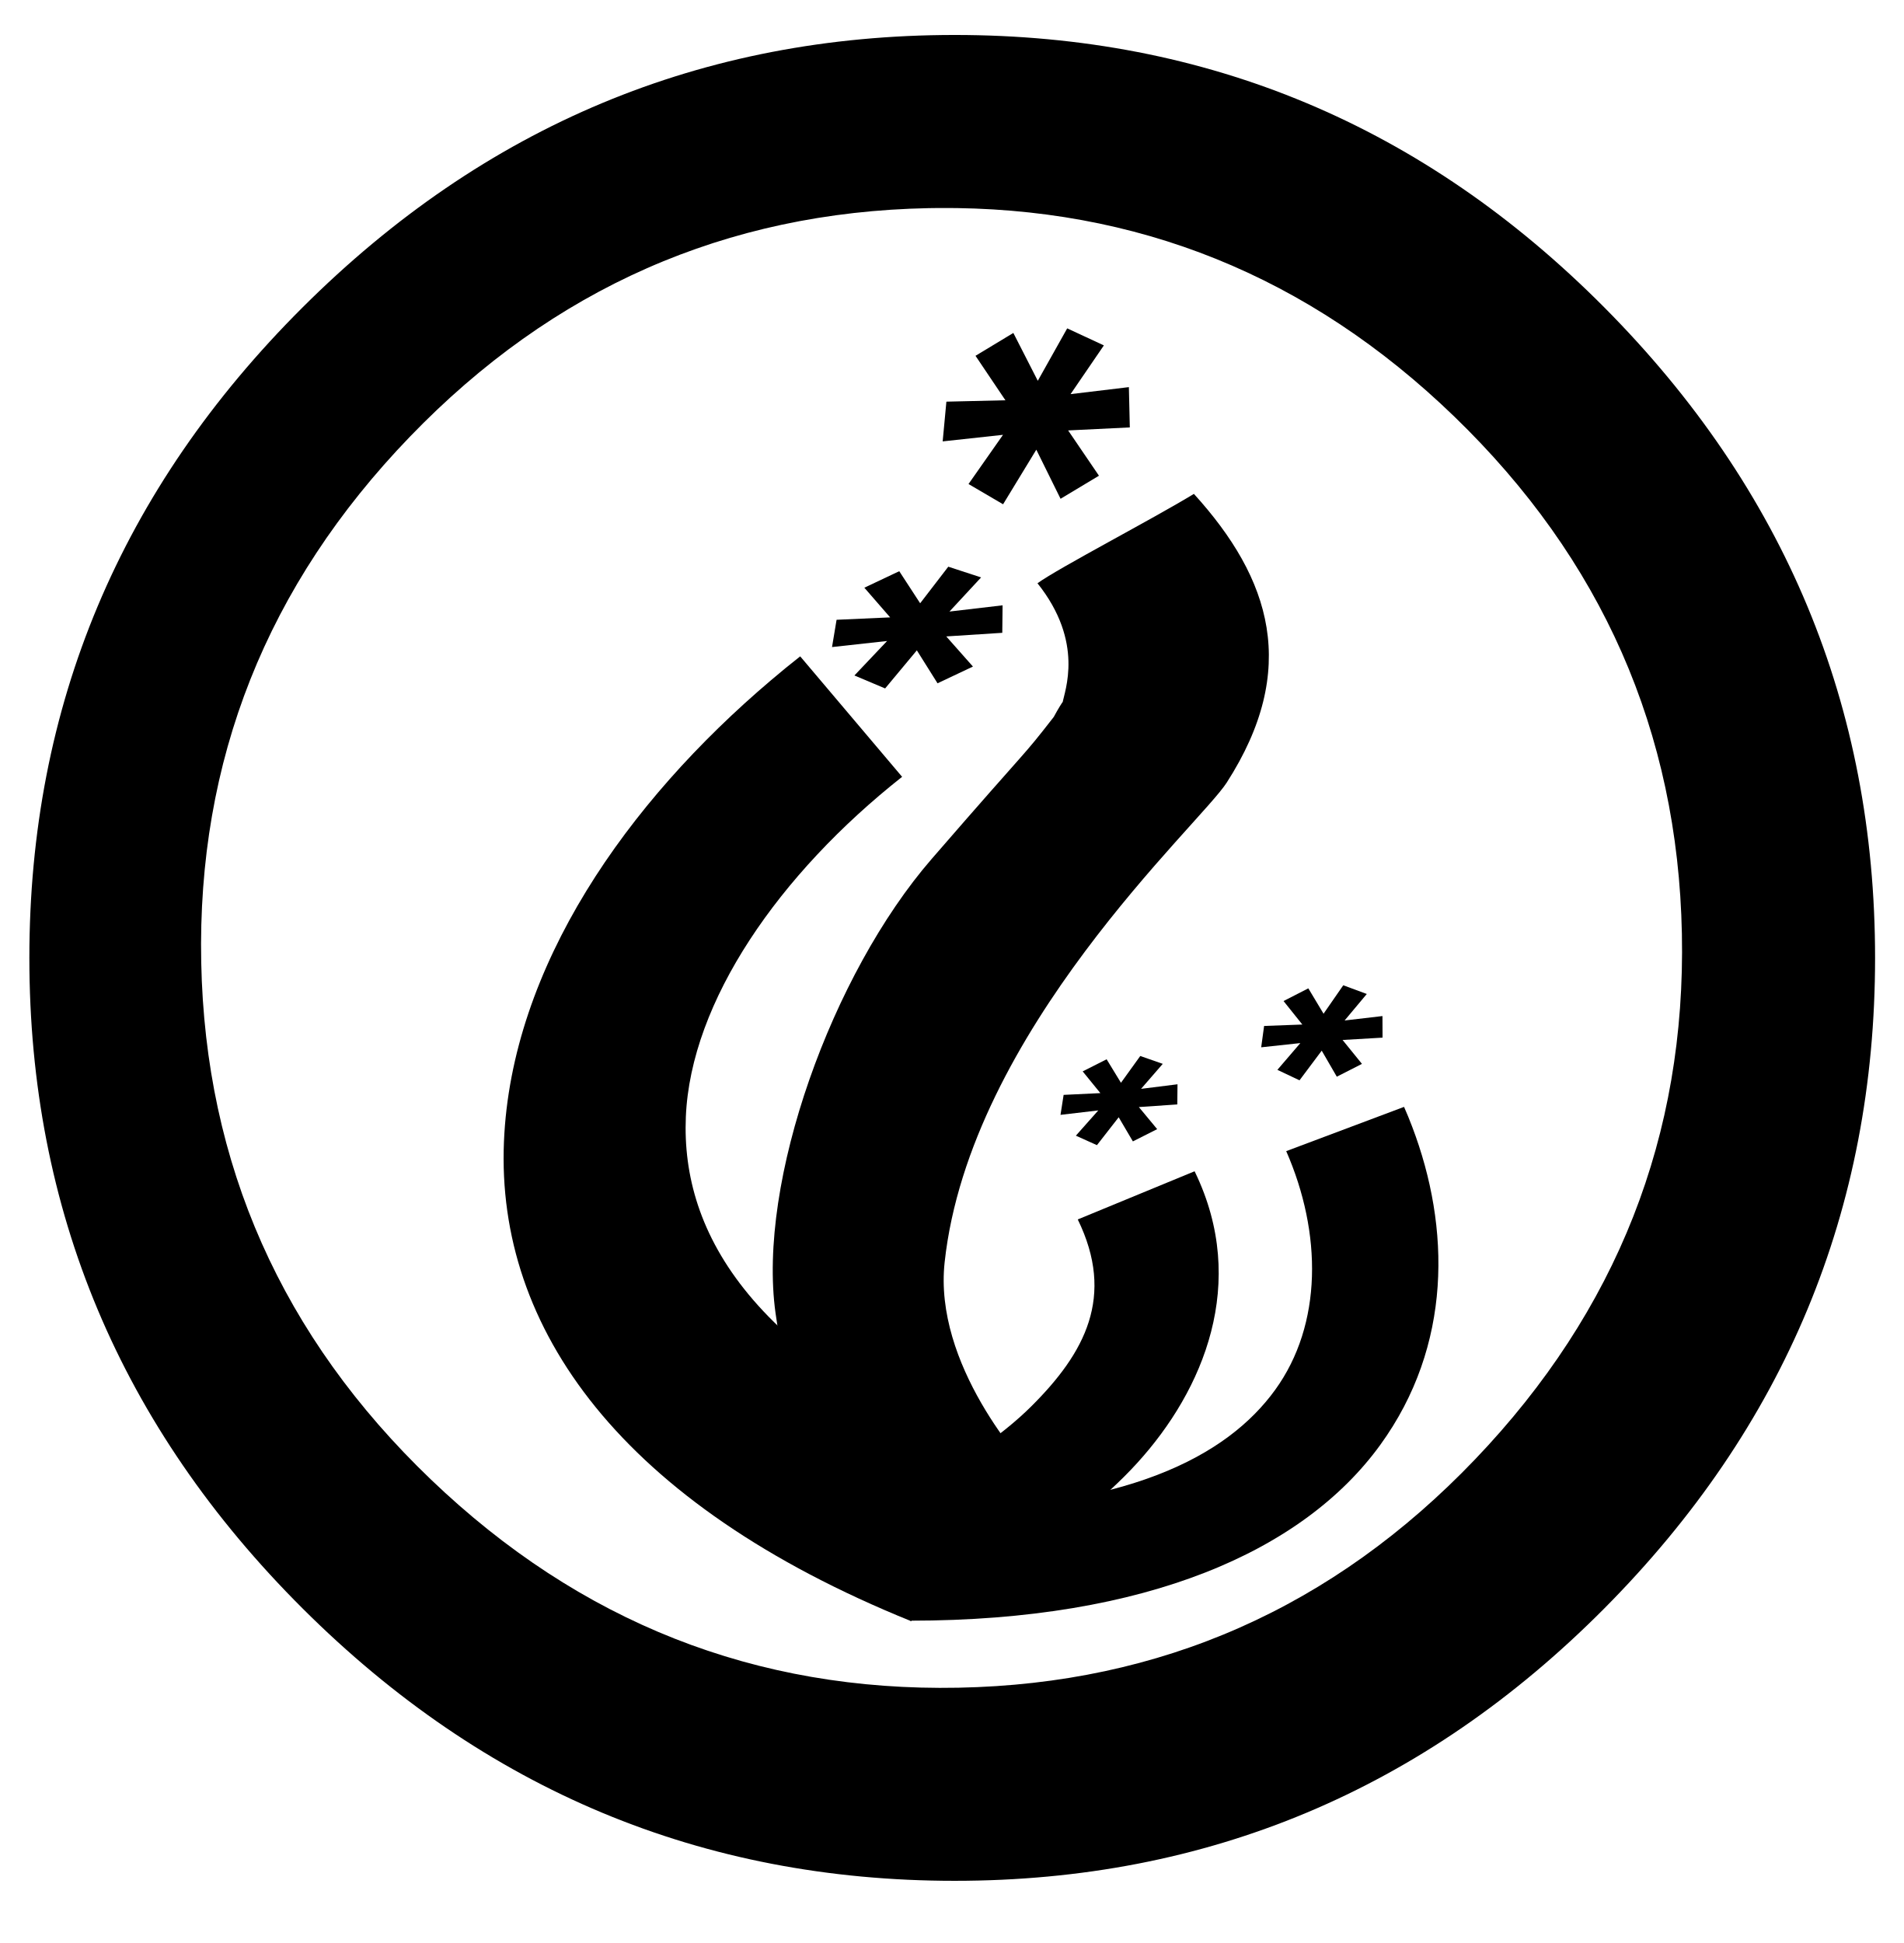
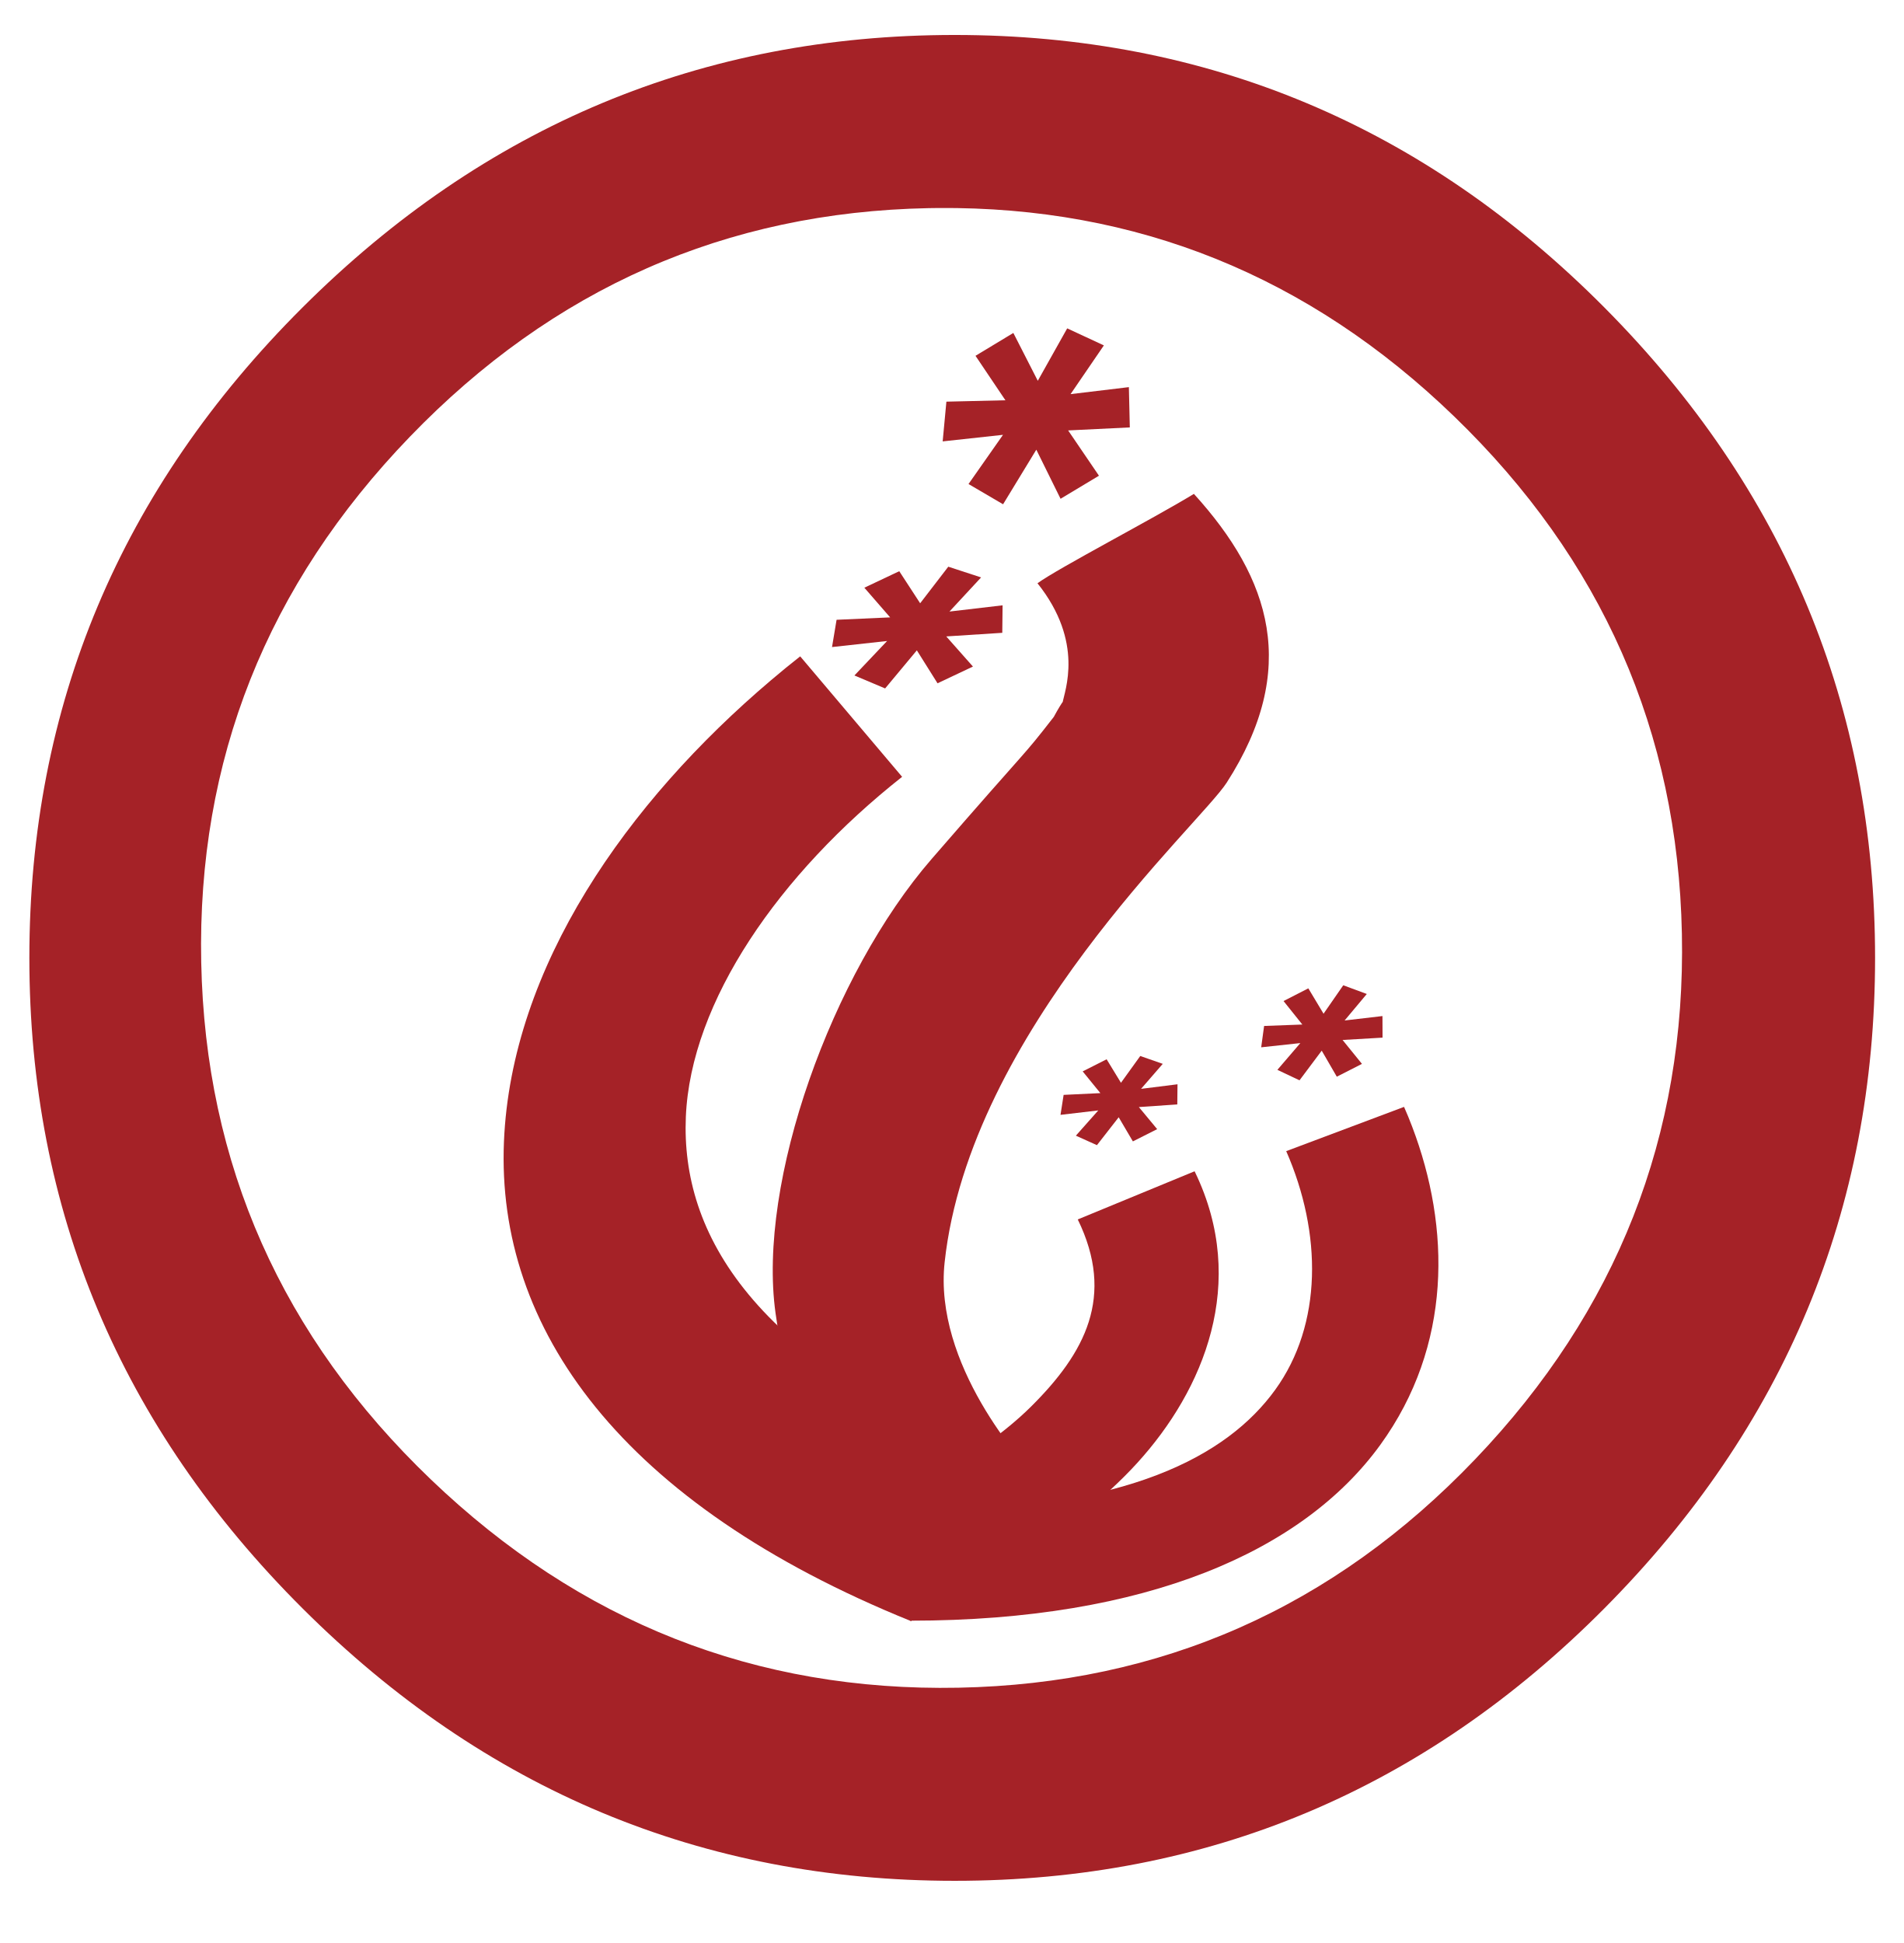
<svg xmlns="http://www.w3.org/2000/svg" height="1000" width="980" id="svg3905" version="1.1">
  <defs id="defs3911" />
  <g id="g4811" transform="matrix(0.8435877,0,0,0.8680142,72.22133,53.5333)" style="fill:#ffa880;fill-opacity:1">
-     <path id="path3941" d="m 496.863,-40.94 c -154.155,0 -286.77,53.86 -397.882,161.559 -111.112,107.699 -166.678,236.247 -166.678,385.667 0,149.42 55.566,278.005 166.678,385.704 111.112,107.699 243.727,161.522 397.882,161.522 154.155,0 286.283,-53.823 396.394,-161.522 110.111,-107.699 165.189,-236.284 165.189,-385.704 0,-149.42 -55.079,-277.968 -165.189,-385.667 C 783.146,12.92 651.018,-40.94 496.863,-40.94 z M 486.713,61.665 c 121.216,-0.966 226.204,40.245 314.925,123.578 90.129,84.655 136.442,186.86 138.936,306.629 2.494,119.769 -39.543,223.632 -126.077,311.631 C 727.963,891.502 622.893,936.672 499.229,939.012 375.565,941.353 268.254,900.223 177.321,815.583 86.389,730.943 39.658,628.723 37.164,508.954 34.67,389.185 77.125,285.3 164.462,197.285 251.799,109.271 357.287,64.079 480.951,61.739 c 1.932,-0.036 3.838,-0.059 5.762,-0.074 z" style="fill:#000000;fill-opacity:1" />
-     <g id="g4065" transform="matrix(1.385418,0,0,1.323926,-162.6673,-114.8207)">
-       <path id="path3004" d="m 401.553,339.368 c -2.144,1.783 -4.265,3.591 -6.381,5.416 -63.478,54.762 -114.393,128.334 -117.615,206.664 -3.437,83.551 51.47,162.121 179.353,214.747 l 42.756,-70.547 C 386.235,648.969 355.535,592.138 357.665,540.361 359.795,488.584 398.833,431.47 452.911,388.048 l -44.881,-53.949 c -2.167,1.74 -4.333,3.485 -6.477,5.268 z" style="font-size:1400.745px;font-style:oblique;font-variant:normal;font-weight:600;font-stretch:normal;line-height:125%;letter-spacing:0px;word-spacing:0px;fill:#000000;fill-opacity:1;stroke:none;font-family:URW Gothic L;-inkscape-font-specification:URW Gothic L Semi-Bold Oblique" />
-       <path id="path3000" d="m 465.908,424.844 c -43.933,51.541 -76.859,144.512 -68.736,203.429 8.664,62.845 35.183,109.828 59.528,133.933 l 56.987,-58.704 c -8.206,-8.125 -46.908,-52.528 -42.051,-98.026 11.057,-103.573 112.359,-196.048 124.215,-214.811 32.118,-50.829 19.534,-91.298 -14.441,-129.336 -17.67,10.994 -59.727,33.254 -68.882,40.029 20.793,26.506 11.877,48.317 11.018,53.658 -4.731,29.444 11.523,-22.725 -3.839,6.194 -14.965,19.565 -8.378,10.348 -53.799,63.634 z" style="font-size:1400.745px;font-style:oblique;font-variant:normal;font-weight:600;font-stretch:normal;line-height:125%;letter-spacing:0px;word-spacing:0px;fill:#000000;fill-opacity:1;stroke:none;font-family:URW Gothic L;-inkscape-font-specification:URW Gothic L Semi-Bold Oblique" />
-       <path id="path3006-6" d="m 574.192,525.745 -0.092,9.022 -16.924,1.181 8.062,9.887 -10.698,5.488 -6.248,-10.81 -9.583,12.496 -9.277,-4.252 9.871,-11.309 -16.637,1.988 1.375,-8.947 16.184,-0.787 -7.793,-9.734 10.546,-5.418 6.313,10.522 8.497,-11.996 9.912,3.515 -9.557,11.198 16.048,-2.044 z" style="font-size:1400.745px;font-style:oblique;font-variant:normal;font-weight:600;font-stretch:normal;line-height:125%;letter-spacing:0px;word-spacing:0px;fill:#000000;fill-opacity:1;stroke:none;font-family:URW Gothic L;-inkscape-font-specification:URW Gothic L Semi-Bold Oblique" />
-       <path id="path3004-6" d="m 675.821,540.298 c 0.599,1.488 1.173,2.986 1.736,4.491 16.888,45.173 17.651,97.964 -14.063,142.454 -33.828,47.456 -102.731,78.723 -207.005,78.731 l 3.138,-49.227 c 92.49,-0.007 136.577,-24.695 157.54,-54.103 20.964,-29.408 20.681,-70.279 4.902,-106.958 l 51.891,-19.819 c 0.632,1.469 1.262,2.942 1.861,4.431 z" style="font-size:1400.745px;font-style:oblique;font-variant:normal;font-weight:600;font-stretch:normal;line-height:125%;letter-spacing:0px;word-spacing:0px;fill:#000000;fill-opacity:1;stroke:none;font-family:URW Gothic L;-inkscape-font-specification:URW Gothic L Semi-Bold Oblique" />
-       <path id="path3002-0" d="m 664.454,495.188 0.042,9.668 -17.605,1.042 8.535,10.711 -11.077,5.738 -6.642,-11.661 -9.783,13.277 -9.744,-4.681 10.111,-11.989 -17.243,1.889 1.283,-9.559 16.839,-0.639 -8.281,-10.52 10.92,-5.682 6.702,11.359 8.682,-12.739 10.362,3.901 -9.77,11.868 16.669,-1.983 z" style="font-size:1400.745px;font-style:oblique;font-variant:normal;font-weight:600;font-stretch:normal;line-height:125%;letter-spacing:0px;word-spacing:0px;fill:#000000;fill-opacity:1;stroke:none;font-family:URW Gothic L;-inkscape-font-specification:URW Gothic L Semi-Bold Oblique" />
-       <path id="path3000-4" d="m 585.885,574.541 c 18.095,49.07 -4.506,95.881 -35.157,126.888 -32.695,33.074 -70.775,52.782 -97.619,60.205 l -13.742,-47.192 c 9.049,-2.502 46.753,-20.507 70.415,-44.444 23.662,-23.937 37.055,-49.194 20.483,-83.722 l 51.455,-21.576 c 1.578,3.287 2.959,6.57 4.165,9.841 z" style="font-size:1400.745px;font-style:oblique;font-variant:normal;font-weight:600;font-stretch:normal;line-height:125%;letter-spacing:0px;word-spacing:0px;fill:#000000;fill-opacity:1;stroke:none;font-family:URW Gothic L;-inkscape-font-specification:URW Gothic L Semi-Bold Oblique" />
-       <path style="font-size:1400.745px;font-style:oblique;font-variant:normal;font-weight:600;font-stretch:normal;line-height:125%;letter-spacing:0px;word-spacing:0px;fill:#000000;fill-opacity:1;stroke:none;font-family:URW Gothic L;-inkscape-font-specification:URW Gothic L Semi-Bold Oblique" d="m 497.157,311.238 -0.135,12.317 -24.672,1.613 11.752,13.498 -15.595,7.493 -9.107,-14.758 -13.97,17.061 -13.524,-5.805 14.39,-15.44 -24.253,2.715 2.004,-12.215 23.593,-1.075 -11.361,-13.29 15.374,-7.397 9.203,14.366 12.387,-16.378 14.449,4.799 -13.932,15.289 23.394,-2.791 z" id="path3006-6-5" />
-       <path style="font-size:1400.745px;font-style:oblique;font-variant:normal;font-weight:600;font-stretch:normal;line-height:125%;letter-spacing:0px;word-spacing:0px;fill:#000000;fill-opacity:1;stroke:none;font-family:URW Gothic L;-inkscape-font-specification:URW Gothic L Semi-Bold Oblique" d="m 552.776,213.518 0.413,18.046 -27.161,1.348 13.57,20.281 -16.906,10.334 -10.68,-21.991 -14.637,24.45 -15.222,-9.068 15.189,-22.034 -26.57,2.941 1.639,-17.798 25.992,-0.621 -13.171,-19.915 16.666,-10.235 10.762,21.429 12.956,-23.483 16.148,7.632 -14.668,21.821 25.68,-3.136 z" id="path3002-0-2" />
+     <path id="path3941" d="m 496.863,-40.94 c -154.155,0 -286.77,53.86 -397.882,161.559 -111.112,107.699 -166.678,236.247 -166.678,385.667 0,149.42 55.566,278.005 166.678,385.704 111.112,107.699 243.727,161.522 397.882,161.522 154.155,0 286.283,-53.823 396.394,-161.522 110.111,-107.699 165.189,-236.284 165.189,-385.704 0,-149.42 -55.079,-277.968 -165.189,-385.667 C 783.146,12.92 651.018,-40.94 496.863,-40.94 z M 486.713,61.665 c 121.216,-0.966 226.204,40.245 314.925,123.578 90.129,84.655 136.442,186.86 138.936,306.629 2.494,119.769 -39.543,223.632 -126.077,311.631 C 727.963,891.502 622.893,936.672 499.229,939.012 375.565,941.353 268.254,900.223 177.321,815.583 86.389,730.943 39.658,628.723 37.164,508.954 34.67,389.185 77.125,285.3 164.462,197.285 251.799,109.271 357.287,64.079 480.951,61.739 c 1.932,-0.036 3.838,-0.059 5.762,-0.074 z" style="fill:#a52227;fill-opacity:1" />
+     <g id="g4065" transform="matrix(1.385418,0,0,1.323926,-162.6673,-114.8207)" style="fill:#a52227;fill-opacity:1">
+       <path id="path3004" d="m 401.553,339.368 c -2.144,1.783 -4.265,3.591 -6.381,5.416 -63.478,54.762 -114.393,128.334 -117.615,206.664 -3.437,83.551 51.47,162.121 179.353,214.747 l 42.756,-70.547 C 386.235,648.969 355.535,592.138 357.665,540.361 359.795,488.584 398.833,431.47 452.911,388.048 l -44.881,-53.949 c -2.167,1.74 -4.333,3.485 -6.477,5.268 z" style="font-size:1400.745px;font-style:oblique;font-variant:normal;font-weight:600;font-stretch:normal;line-height:125%;letter-spacing:0px;word-spacing:0px;fill:#a52227;fill-opacity:1;stroke:none;font-family:URW Gothic L;-inkscape-font-specification:URW Gothic L Semi-Bold Oblique" />
+       <path id="path3000" d="m 465.908,424.844 c -43.933,51.541 -76.859,144.512 -68.736,203.429 8.664,62.845 35.183,109.828 59.528,133.933 l 56.987,-58.704 c -8.206,-8.125 -46.908,-52.528 -42.051,-98.026 11.057,-103.573 112.359,-196.048 124.215,-214.811 32.118,-50.829 19.534,-91.298 -14.441,-129.336 -17.67,10.994 -59.727,33.254 -68.882,40.029 20.793,26.506 11.877,48.317 11.018,53.658 -4.731,29.444 11.523,-22.725 -3.839,6.194 -14.965,19.565 -8.378,10.348 -53.799,63.634 z" style="font-size:1400.745px;font-style:oblique;font-variant:normal;font-weight:600;font-stretch:normal;line-height:125%;letter-spacing:0px;word-spacing:0px;fill:#a52227;fill-opacity:1;stroke:none;font-family:URW Gothic L;-inkscape-font-specification:URW Gothic L Semi-Bold Oblique" />
+       <path id="path3006-6" d="m 574.192,525.745 -0.092,9.022 -16.924,1.181 8.062,9.887 -10.698,5.488 -6.248,-10.81 -9.583,12.496 -9.277,-4.252 9.871,-11.309 -16.637,1.988 1.375,-8.947 16.184,-0.787 -7.793,-9.734 10.546,-5.418 6.313,10.522 8.497,-11.996 9.912,3.515 -9.557,11.198 16.048,-2.044 z" style="font-size:1400.745px;font-style:oblique;font-variant:normal;font-weight:600;font-stretch:normal;line-height:125%;letter-spacing:0px;word-spacing:0px;fill:#a52227;fill-opacity:1;stroke:none;font-family:URW Gothic L;-inkscape-font-specification:URW Gothic L Semi-Bold Oblique" />
+       <path id="path3004-6" d="m 675.821,540.298 c 0.599,1.488 1.173,2.986 1.736,4.491 16.888,45.173 17.651,97.964 -14.063,142.454 -33.828,47.456 -102.731,78.723 -207.005,78.731 l 3.138,-49.227 c 92.49,-0.007 136.577,-24.695 157.54,-54.103 20.964,-29.408 20.681,-70.279 4.902,-106.958 l 51.891,-19.819 c 0.632,1.469 1.262,2.942 1.861,4.431 z" style="font-size:1400.745px;font-style:oblique;font-variant:normal;font-weight:600;font-stretch:normal;line-height:125%;letter-spacing:0px;word-spacing:0px;fill:#a52227;fill-opacity:1;stroke:none;font-family:URW Gothic L;-inkscape-font-specification:URW Gothic L Semi-Bold Oblique" />
+       <path id="path3002-0" d="m 664.454,495.188 0.042,9.668 -17.605,1.042 8.535,10.711 -11.077,5.738 -6.642,-11.661 -9.783,13.277 -9.744,-4.681 10.111,-11.989 -17.243,1.889 1.283,-9.559 16.839,-0.639 -8.281,-10.52 10.92,-5.682 6.702,11.359 8.682,-12.739 10.362,3.901 -9.77,11.868 16.669,-1.983 z" style="font-size:1400.745px;font-style:oblique;font-variant:normal;font-weight:600;font-stretch:normal;line-height:125%;letter-spacing:0px;word-spacing:0px;fill:#a52227;fill-opacity:1;stroke:none;font-family:URW Gothic L;-inkscape-font-specification:URW Gothic L Semi-Bold Oblique" />
+       <path id="path3000-4" d="m 585.885,574.541 c 18.095,49.07 -4.506,95.881 -35.157,126.888 -32.695,33.074 -70.775,52.782 -97.619,60.205 l -13.742,-47.192 c 9.049,-2.502 46.753,-20.507 70.415,-44.444 23.662,-23.937 37.055,-49.194 20.483,-83.722 l 51.455,-21.576 c 1.578,3.287 2.959,6.57 4.165,9.841 z" style="font-size:1400.745px;font-style:oblique;font-variant:normal;font-weight:600;font-stretch:normal;line-height:125%;letter-spacing:0px;word-spacing:0px;fill:#a52227;fill-opacity:1;stroke:none;font-family:URW Gothic L;-inkscape-font-specification:URW Gothic L Semi-Bold Oblique" />
+       <path style="font-size:1400.745px;font-style:oblique;font-variant:normal;font-weight:600;font-stretch:normal;line-height:125%;letter-spacing:0px;word-spacing:0px;fill:#a52227;fill-opacity:1;stroke:none;font-family:URW Gothic L;-inkscape-font-specification:URW Gothic L Semi-Bold Oblique" d="m 497.157,311.238 -0.135,12.317 -24.672,1.613 11.752,13.498 -15.595,7.493 -9.107,-14.758 -13.97,17.061 -13.524,-5.805 14.39,-15.44 -24.253,2.715 2.004,-12.215 23.593,-1.075 -11.361,-13.29 15.374,-7.397 9.203,14.366 12.387,-16.378 14.449,4.799 -13.932,15.289 23.394,-2.791 z" id="path3006-6-5" />
+       <path style="font-size:1400.745px;font-style:oblique;font-variant:normal;font-weight:600;font-stretch:normal;line-height:125%;letter-spacing:0px;word-spacing:0px;fill:#a52227;fill-opacity:1;stroke:none;font-family:URW Gothic L;-inkscape-font-specification:URW Gothic L Semi-Bold Oblique" d="m 552.776,213.518 0.413,18.046 -27.161,1.348 13.57,20.281 -16.906,10.334 -10.68,-21.991 -14.637,24.45 -15.222,-9.068 15.189,-22.034 -26.57,2.941 1.639,-17.798 25.992,-0.621 -13.171,-19.915 16.666,-10.235 10.762,21.429 12.956,-23.483 16.148,7.632 -14.668,21.821 25.68,-3.136 z" id="path3002-0-2" />
    </g>
  </g>
</svg>
